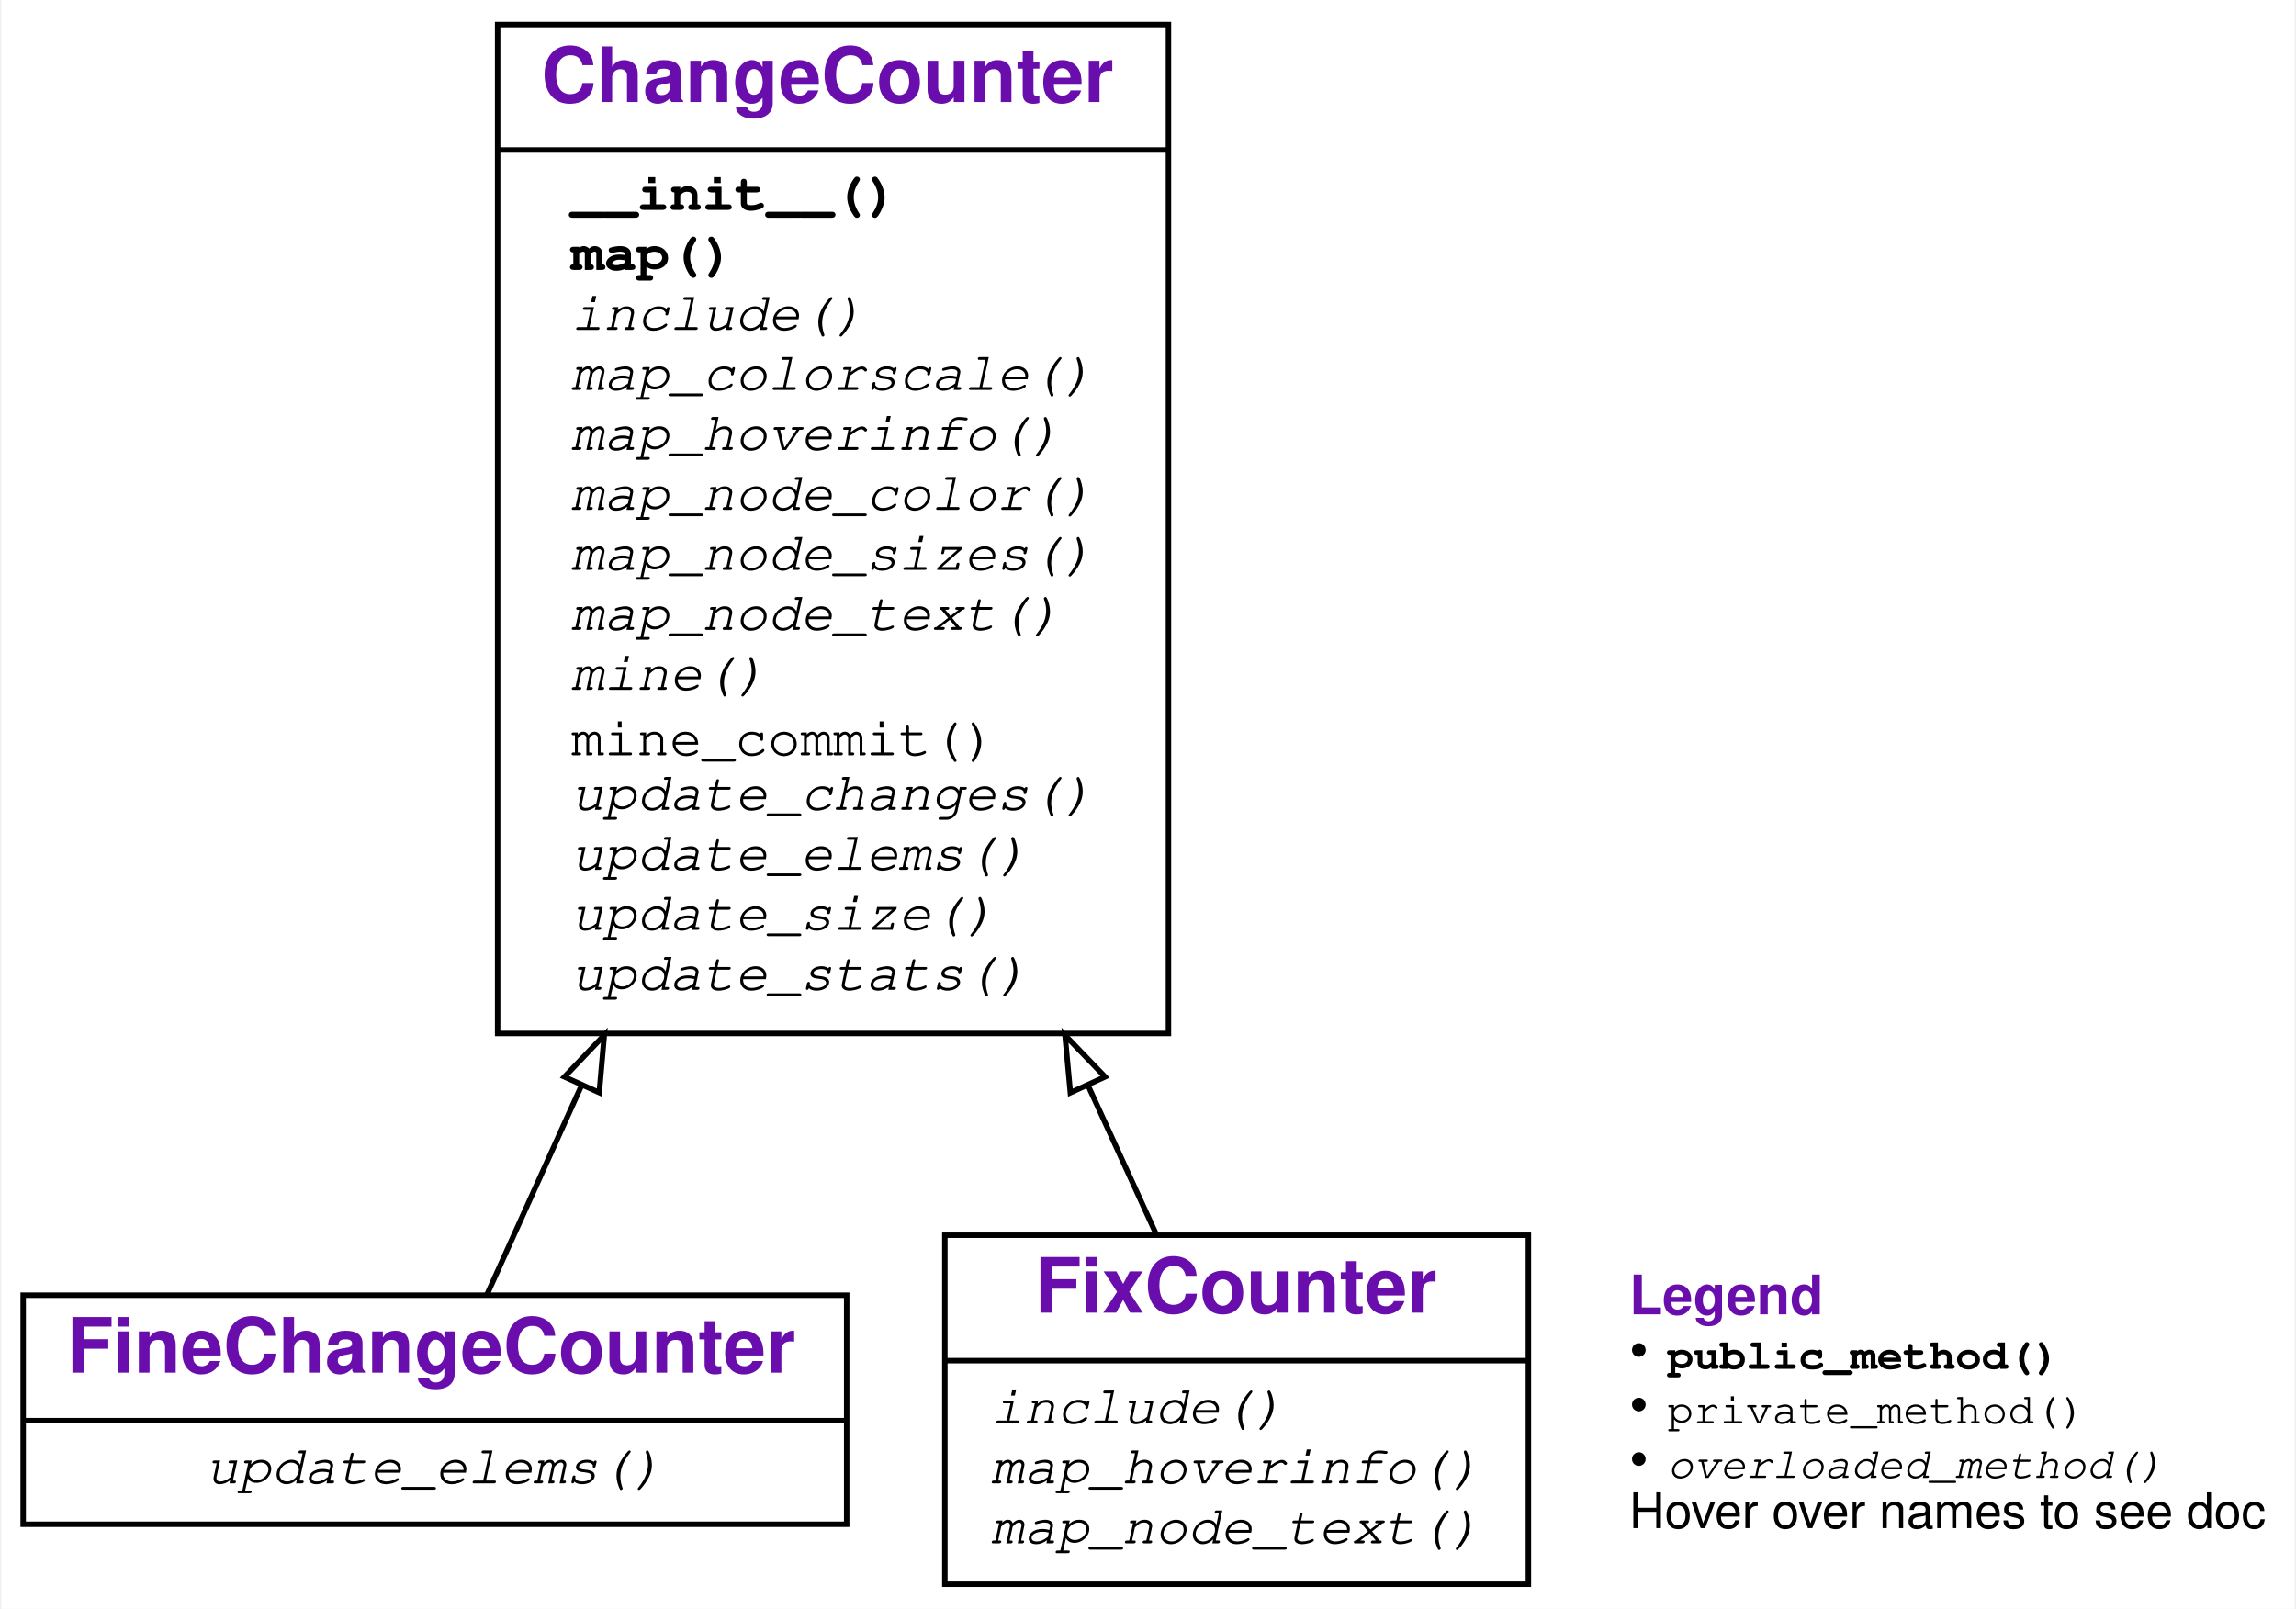
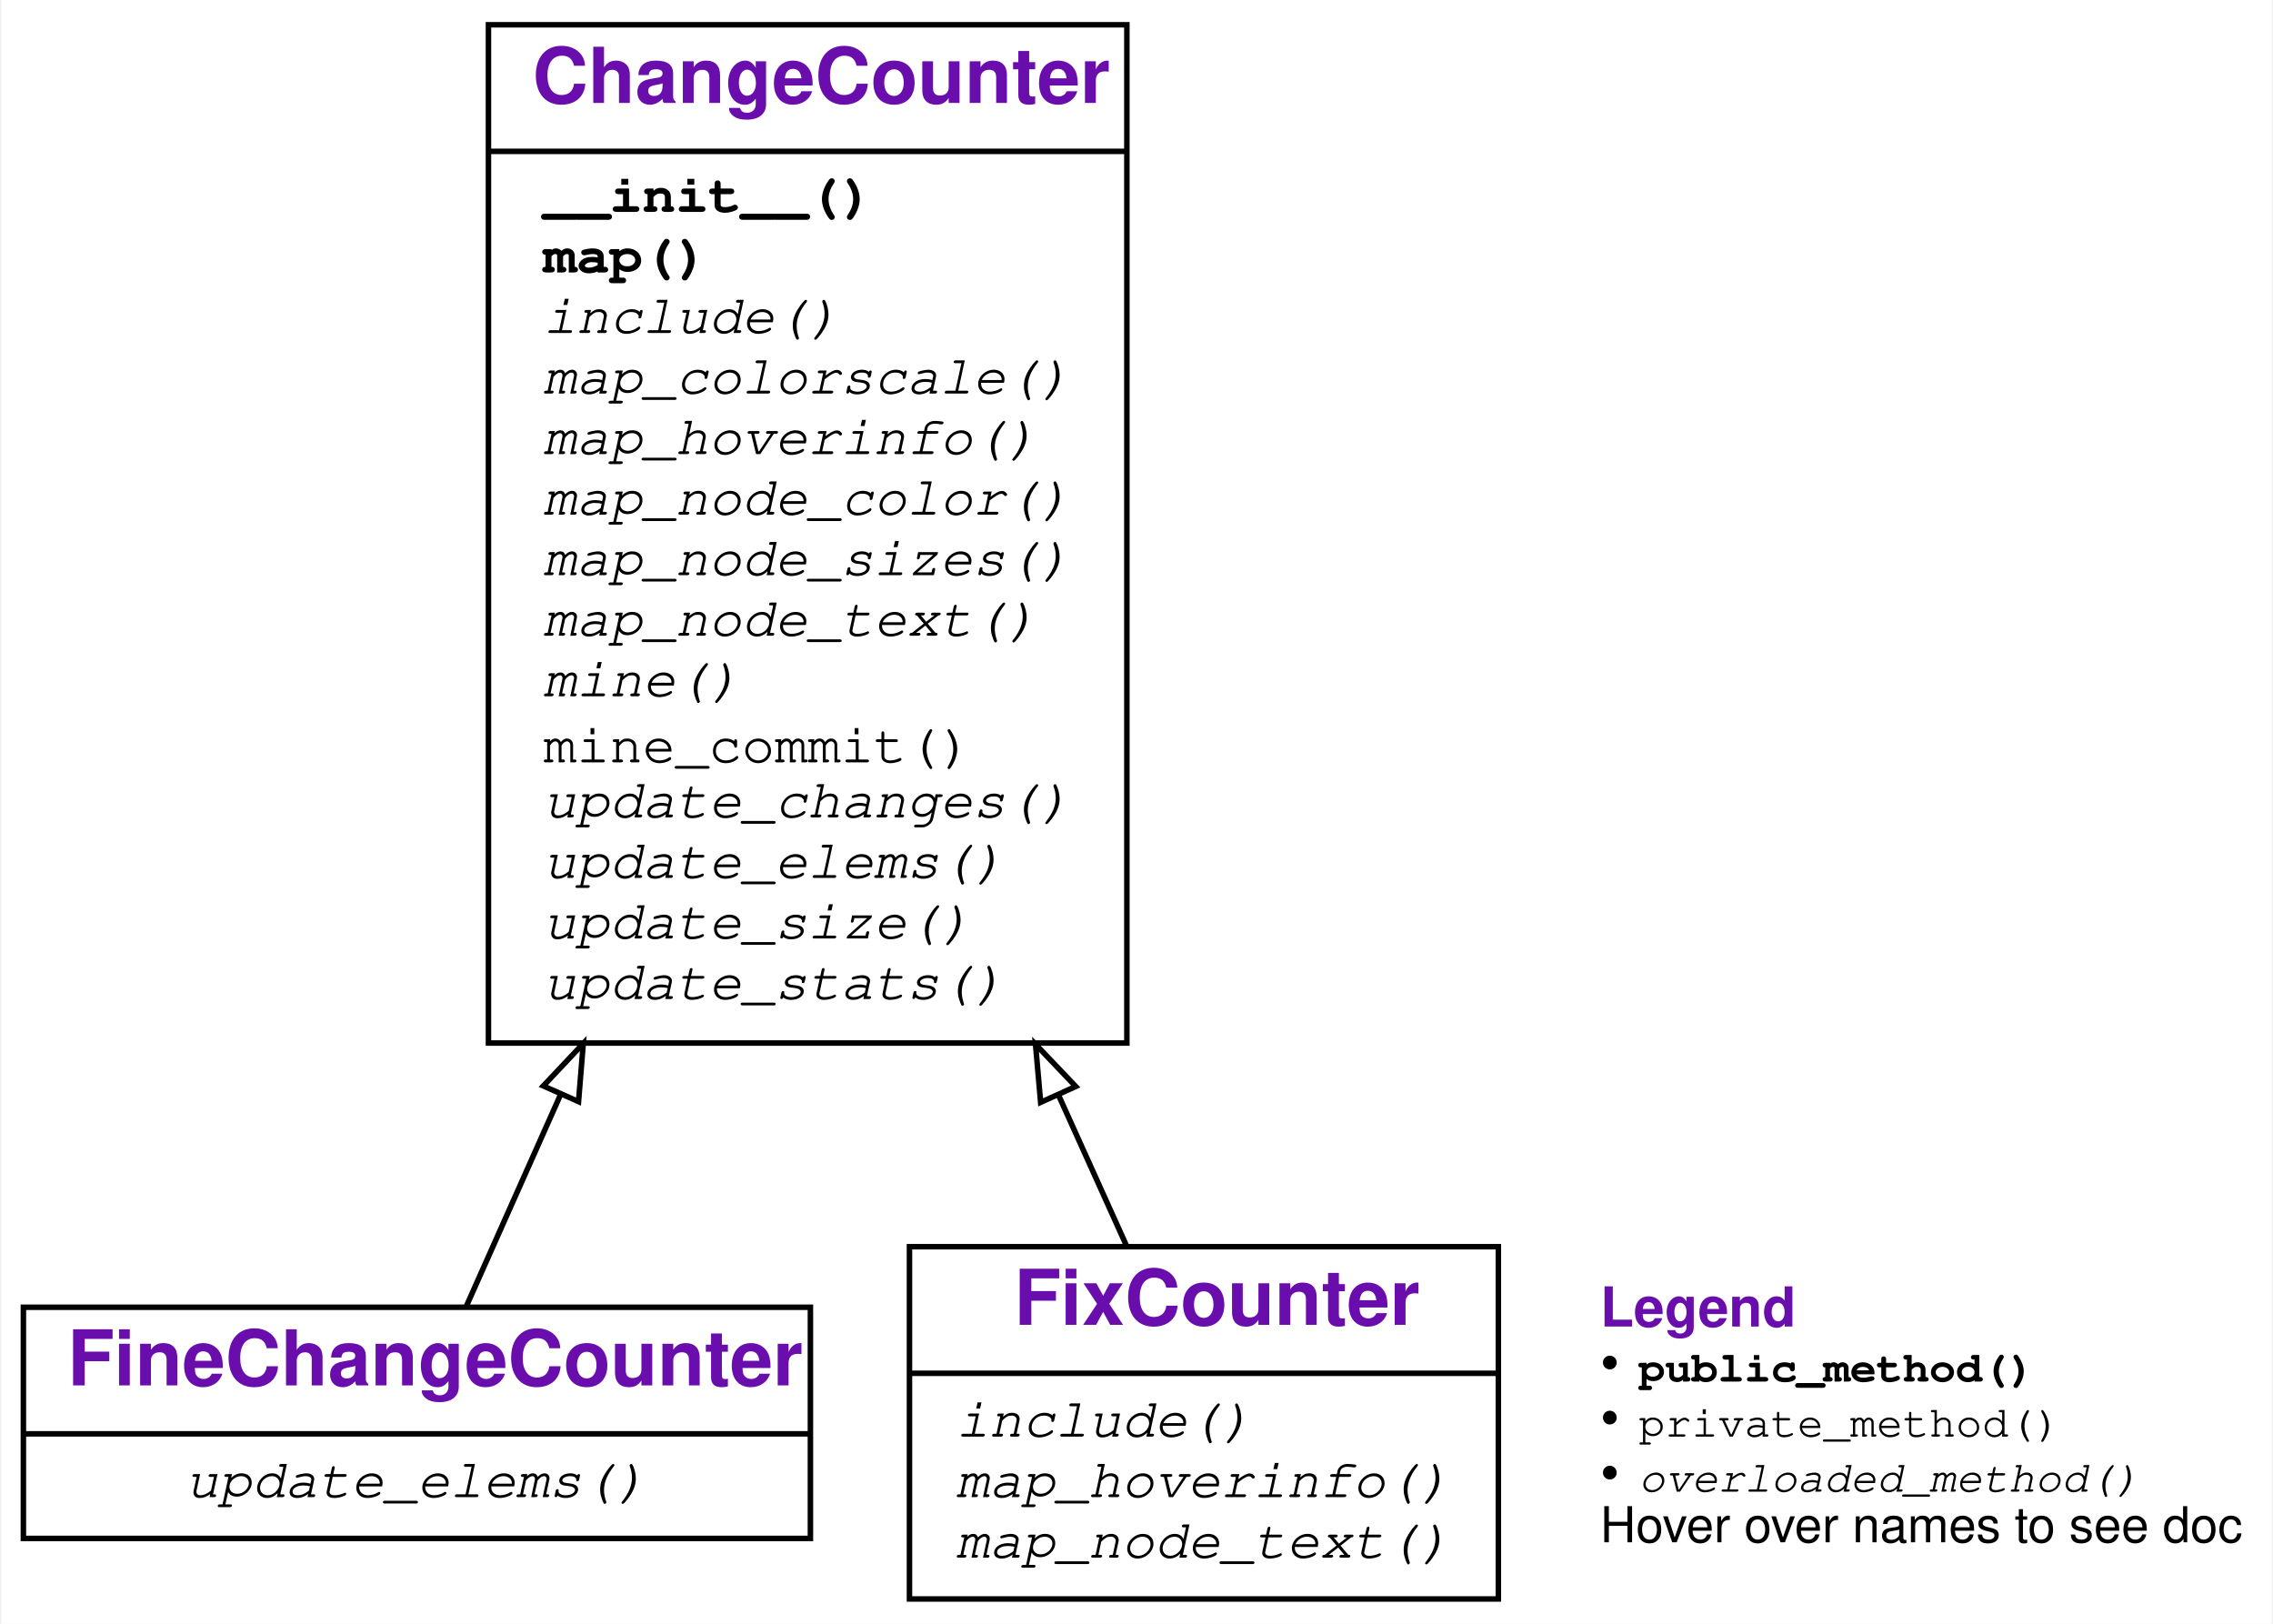
- <svg xmlns="http://www.w3.org/2000/svg" xmlns:xlink="http://www.w3.org/1999/xlink" width="421pt" height="295pt" viewBox="0.00 0.00 420.50 295.00">
+ <svg xmlns="http://www.w3.org/2000/svg" xmlns:xlink="http://www.w3.org/1999/xlink" width="413pt" height="295pt" viewBox="0.00 0.00 412.50 295.00">
  <g id="graph0" class="graph" transform="scale(1 1) rotate(0) translate(4 291)">
    <g id="a_graph0">
      <a xlink:title="FineChangeCounter class hierarchy">
-         <polygon fill="#ffffff" stroke="transparent" points="-4,4 -4,-291 416.5,-291 416.5,4 -4,4" />
+         <polygon fill="white" stroke="transparent" points="-4,4 -4,-291 408.5,-291 408.5,4 -4,4" />
      </a>
    </g>
    <g id="node1" class="node">
      <g id="a_node1">
        <a xlink:href="#" xlink:title="class FineChangeCounter:&#10;Count the changes for files in the repository and their elements">
-           <polygon fill="none" stroke="#000000" points="0,-11.5 0,-53.5 151,-53.5 151,-11.5 0,-11.5" />
+           <polygon fill="none" stroke="black" points="0,-11.5 0,-53.5 143,-53.5 143,-11.5 0,-11.5" />
          <text text-anchor="start" x="8" y="-39.3" font-family="Raleway, Helvetica, Arial, sans-serif" font-weight="bold" font-size="14.00" fill="#6a0dad">FineChangeCounter</text>
-           <polyline fill="none" stroke="#000000" points="0,-30.5 151,-30.5 " />
+           <polyline fill="none" stroke="black" points="0,-30.5 143,-30.5 " />
          <g id="a_node1_0">
            <a xlink:href="#" xlink:title="FineChangeCounter">
              <g id="a_node1_1">
-                 <a xlink:href="#" xlink:title="update_elems(self, node:Tuple, m:pydriller.domain.commit.ModifiedFile) -&gt; None:&#10;Update counters for subelements of `node` with modification `m`.&#10;To be defined in subclasses.">
-                   <text text-anchor="start" x="33.5" y="-19" font-family="'Fira Mono', 'Source Code Pro', 'Courier', monospace" font-style="italic" font-size="10.00" fill="#000000">update_elems()</text>
+                 <a xlink:href="#" xlink:title="update_elems(self, node: Tuple, m: pydriller.domain.commit.ModifiedFile) -&gt; None:&#10;Update counters for subelements of `node` with modification `m`.&#10;To be defined in subclasses.">
+                   <text text-anchor="start" x="29.5" y="-19" font-family="'Fira Mono', 'Source Code Pro', 'Courier', monospace" font-style="italic" font-size="10.00">update_elems()</text>
                </a>
              </g>
            </a>
          </g>
        </a>
      </g>
    </g>
    <g id="node2" class="node">
      <g id="a_node2">
        <a xlink:href="#" xlink:title="class ChangeCounter:&#10;Count the number of changes for a repository.">
-           <polygon fill="none" stroke="#000000" points="87,-101.5 87,-286.5 210,-286.5 210,-101.5 87,-101.5" />
-           <text text-anchor="start" x="95" y="-272.3" font-family="Raleway, Helvetica, Arial, sans-serif" font-weight="bold" font-size="14.00" fill="#6a0dad">ChangeCounter</text>
-           <polyline fill="none" stroke="#000000" points="87,-263.5 210,-263.5 " />
+           <polygon fill="none" stroke="black" points="84.5,-101.5 84.5,-286.5 200.5,-286.5 200.5,-101.5 84.5,-101.5" />
+           <text text-anchor="start" x="92.5" y="-272.3" font-family="Raleway, Helvetica, Arial, sans-serif" font-weight="bold" font-size="14.00" fill="#6a0dad">ChangeCounter</text>
+           <polyline fill="none" stroke="black" points="84.5,-263.5 200.5,-263.5 " />
          <g id="a_node2_2">
            <a xlink:href="#" xlink:title="ChangeCounter">
              <g id="a_node2_3">
-                 <a xlink:href="#" xlink:title="__init__(self, repo:str, *, filter:Union[Callable[[pydriller.domain.commit.Commit], bool], NoneType]=None, log:bool=False, **kwargs:Any) -&gt; None:&#10;Constructor.&#10;`repo` is a git repository (as URL or directory).&#10;`filter` is a predicate that takes a modification and returns True&#10;if it should be considered (default: consider all).&#10;`log` turns on logging if set.&#10;`kwargs` are passed to the `Repository()` constructor.">
-                   <text text-anchor="start" x="100.5" y="-252.5" font-family="'Fira Mono', 'Source Code Pro', 'Courier', monospace" font-weight="bold" font-size="10.00" fill="#000000">__init__()</text>
+                 <a xlink:href="#" xlink:title="__init__(self, repo: str, *, filter: Optional[Callable[[pydriller.domain.commit.Commit], bool]] = None, log: bool = False, **kwargs: Any) -&gt; None:&#10;Constructor.&#10;`repo` is a git repository (as URL or directory).&#10;`filter` is a predicate that takes a modification and returns True&#10;if it should be considered (default: consider all).&#10;`log` turns on logging if set.&#10;`kwargs` are passed to the `Repository()` constructor.">
+                   <text text-anchor="start" x="94.5" y="-252.5" font-family="'Fira Mono', 'Source Code Pro', 'Courier', monospace" font-weight="bold" font-size="10.00">__init__()</text>
                </a>
              </g>
              <g id="a_node2_4">
                <a xlink:href="#" xlink:title="map(self) -&gt; plotly.graph_objs._figure.Figure:&#10;Produce an interactive tree map of the repository.">
-                   <text text-anchor="start" x="100.5" y="-241.5" font-family="'Fira Mono', 'Source Code Pro', 'Courier', monospace" font-weight="bold" font-size="10.00" fill="#000000">map()</text>
+                   <text text-anchor="start" x="94.5" y="-241.5" font-family="'Fira Mono', 'Source Code Pro', 'Courier', monospace" font-weight="bold" font-size="10.00">map()</text>
                </a>
              </g>
              <g id="a_node2_5">
-                 <a xlink:href="#" xlink:title="include(self, m:pydriller.domain.commit.ModifiedFile) -&gt; bool:&#10;Return True if the modification `m` should be included&#10;(default: the `filter` predicate given to the constructor).&#10;To be overloaded in subclasses.">
-                   <text text-anchor="start" x="100.5" y="-230.5" font-family="'Fira Mono', 'Source Code Pro', 'Courier', monospace" font-style="italic" font-size="10.00" fill="#000000">include()</text>
+                 <a xlink:href="#" xlink:title="include(self, m: pydriller.domain.commit.ModifiedFile) -&gt; bool:&#10;Return True if the modification `m` should be included&#10;(default: the `filter` predicate given to the constructor).&#10;To be overloaded in subclasses.">
+                   <text text-anchor="start" x="94.5" y="-230.5" font-family="'Fira Mono', 'Source Code Pro', 'Courier', monospace" font-style="italic" font-size="10.00">include()</text>
                </a>
              </g>
              <g id="a_node2_6">
                <a xlink:href="#" xlink:title="map_colorscale(self) -&gt; str:&#10;Return the colorscale for the map. To be overloaded in subclasses.">
-                   <text text-anchor="start" x="100.5" y="-219.5" font-family="'Fira Mono', 'Source Code Pro', 'Courier', monospace" font-style="italic" font-size="10.00" fill="#000000">map_colorscale()</text>
+                   <text text-anchor="start" x="94.5" y="-219.5" font-family="'Fira Mono', 'Source Code Pro', 'Courier', monospace" font-style="italic" font-size="10.00">map_colorscale()</text>
                </a>
              </g>
              <g id="a_node2_7">
                <a xlink:href="#" xlink:title="map_hoverinfo(self) -&gt; str:&#10;Return the text to be shown when hovering over a node.&#10;To be overloaded in subclasses.">
-                   <text text-anchor="start" x="100.5" y="-208.5" font-family="'Fira Mono', 'Source Code Pro', 'Courier', monospace" font-style="italic" font-size="10.00" fill="#000000">map_hoverinfo()</text>
+                   <text text-anchor="start" x="94.5" y="-208.5" font-family="'Fira Mono', 'Source Code Pro', 'Courier', monospace" font-style="italic" font-size="10.00">map_hoverinfo()</text>
                </a>
              </g>
              <g id="a_node2_8">
-                 <a xlink:href="#" xlink:title="map_node_color(self, node:Tuple) -&gt; Union[int, NoneType]:&#10;Return a color of the node, as a number.&#10;Can be overloaded in subclasses.">
-                   <text text-anchor="start" x="100.5" y="-197.5" font-family="'Fira Mono', 'Source Code Pro', 'Courier', monospace" font-style="italic" font-size="10.00" fill="#000000">map_node_color()</text>
+                 <a xlink:href="#" xlink:title="map_node_color(self, node: Tuple) -&gt; Optional[int]:&#10;Return a color of the node, as a number.&#10;Can be overloaded in subclasses.">
+                   <text text-anchor="start" x="94.5" y="-197.5" font-family="'Fira Mono', 'Source Code Pro', 'Courier', monospace" font-style="italic" font-size="10.00">map_node_color()</text>
                </a>
              </g>
              <g id="a_node2_9">
-                 <a xlink:href="#" xlink:title="map_node_sizes(self, scale:str='log') -&gt; Dict[Tuple, Union[int, float]]:&#10;Return a mapping of nodes to sizes.&#10;Can be overloaded in subclasses.">
-                   <text text-anchor="start" x="100.5" y="-186.5" font-family="'Fira Mono', 'Source Code Pro', 'Courier', monospace" font-style="italic" font-size="10.00" fill="#000000">map_node_sizes()</text>
+                 <a xlink:href="#" xlink:title="map_node_sizes(self, scale: str = 'log') -&gt; Dict[Tuple, Union[int, float]]:&#10;Return a mapping of nodes to sizes.&#10;Can be overloaded in subclasses.">
+                   <text text-anchor="start" x="94.5" y="-186.5" font-family="'Fira Mono', 'Source Code Pro', 'Courier', monospace" font-style="italic" font-size="10.00">map_node_sizes()</text>
                </a>
              </g>
              <g id="a_node2_10">
-                 <a xlink:href="#" xlink:title="map_node_text(self, node:Tuple) -&gt; Union[str, NoneType]:&#10;Return the text to be shown for the node (default: #changes).&#10;Can be overloaded in subclasses.">
-                   <text text-anchor="start" x="100.5" y="-175.5" font-family="'Fira Mono', 'Source Code Pro', 'Courier', monospace" font-style="italic" font-size="10.00" fill="#000000">map_node_text()</text>
+                 <a xlink:href="#" xlink:title="map_node_text(self, node: Tuple) -&gt; Optional[str]:&#10;Return the text to be shown for the node (default: #changes).&#10;Can be overloaded in subclasses.">
+                   <text text-anchor="start" x="94.5" y="-175.5" font-family="'Fira Mono', 'Source Code Pro', 'Courier', monospace" font-style="italic" font-size="10.00">map_node_text()</text>
                </a>
              </g>
              <g id="a_node2_11">
-                 <a xlink:href="#" xlink:title="mine(self, **kwargs:Any) -&gt; None:&#10;Gather data from repository. To be extended in subclasses.">
-                   <text text-anchor="start" x="100.5" y="-164.5" font-family="'Fira Mono', 'Source Code Pro', 'Courier', monospace" font-style="italic" font-size="10.00" fill="#000000">mine()</text>
+                 <a xlink:href="#" xlink:title="mine(self, **kwargs: Any) -&gt; None:&#10;Gather data from repository. To be extended in subclasses.">
+                   <text text-anchor="start" x="94.5" y="-164.5" font-family="'Fira Mono', 'Source Code Pro', 'Courier', monospace" font-style="italic" font-size="10.00">mine()</text>
                </a>
              </g>
              <g id="a_node2_12">
-                 <a xlink:href="#" xlink:title="mine_commit(self, commit:pydriller.domain.commit.Commit) -&gt; None">
-                   <text text-anchor="start" x="100.5" y="-152.5" font-family="'Fira Mono', 'Source Code Pro', 'Courier', monospace" font-size="10.00" fill="#000000">mine_commit()</text>
+                 <a xlink:href="#" xlink:title="mine_commit(self, commit: pydriller.domain.commit.Commit) -&gt; None">
+                   <text text-anchor="start" x="94.5" y="-152.5" font-family="'Fira Mono', 'Source Code Pro', 'Courier', monospace" font-size="10.00">mine_commit()</text>
                </a>
              </g>
              <g id="a_node2_13">
-                 <a xlink:href="#" xlink:title="update_changes(self, node:Tuple, commit_msg:str) -&gt; None:&#10;Update stats for `node` changed with `commit_msg`.&#10;Can be extended in subclasses.">
-                   <text text-anchor="start" x="100.5" y="-142.5" font-family="'Fira Mono', 'Source Code Pro', 'Courier', monospace" font-style="italic" font-size="10.00" fill="#000000">update_changes()</text>
+                 <a xlink:href="#" xlink:title="update_changes(self, node: Tuple, commit_msg: str) -&gt; None:&#10;Update stats for `node` changed with `commit_msg`.&#10;Can be extended in subclasses.">
+                   <text text-anchor="start" x="94.5" y="-142.5" font-family="'Fira Mono', 'Source Code Pro', 'Courier', monospace" font-style="italic" font-size="10.00">update_changes()</text>
                </a>
              </g>
              <g id="a_node2_14">
-                 <a xlink:href="#" xlink:title="update_elems(self, node:Tuple, m:pydriller.domain.commit.ModifiedFile) -&gt; None:&#10;Update counters for subelements of `node` with modification `m`.&#10;To be defined in subclasses.">
-                   <text text-anchor="start" x="100.5" y="-131.5" font-family="'Fira Mono', 'Source Code Pro', 'Courier', monospace" font-style="italic" font-size="10.00" fill="#000000">update_elems()</text>
+                 <a xlink:href="#" xlink:title="update_elems(self, node: Tuple, m: pydriller.domain.commit.ModifiedFile) -&gt; None:&#10;Update counters for subelements of `node` with modification `m`.&#10;To be defined in subclasses.">
+                   <text text-anchor="start" x="94.5" y="-131.5" font-family="'Fira Mono', 'Source Code Pro', 'Courier', monospace" font-style="italic" font-size="10.00">update_elems()</text>
                </a>
              </g>
              <g id="a_node2_15">
-                 <a xlink:href="#" xlink:title="update_size(self, node:Tuple, size:int) -&gt; None:&#10;Update counters for `node` with `size`.&#10;Can be extended in subclasses.">
-                   <text text-anchor="start" x="100.5" y="-120.5" font-family="'Fira Mono', 'Source Code Pro', 'Courier', monospace" font-style="italic" font-size="10.00" fill="#000000">update_size()</text>
+                 <a xlink:href="#" xlink:title="update_size(self, node: Tuple, size: int) -&gt; None:&#10;Update counters for `node` with `size`.&#10;Can be extended in subclasses.">
+                   <text text-anchor="start" x="94.5" y="-120.5" font-family="'Fira Mono', 'Source Code Pro', 'Courier', monospace" font-style="italic" font-size="10.00">update_size()</text>
                </a>
              </g>
              <g id="a_node2_16">
-                 <a xlink:href="#" xlink:title="update_stats(self, m:pydriller.domain.commit.ModifiedFile) -&gt; None:&#10;Update counters with modification `m`.&#10;Can be extended in subclasses.">
-                   <text text-anchor="start" x="100.5" y="-109.5" font-family="'Fira Mono', 'Source Code Pro', 'Courier', monospace" font-style="italic" font-size="10.00" fill="#000000">update_stats()</text>
+                 <a xlink:href="#" xlink:title="update_stats(self, m: pydriller.domain.commit.ModifiedFile) -&gt; None:&#10;Update counters with modification `m`.&#10;Can be extended in subclasses.">
+                   <text text-anchor="start" x="94.5" y="-109.5" font-family="'Fira Mono', 'Source Code Pro', 'Courier', monospace" font-style="italic" font-size="10.00">update_stats()</text>
                </a>
              </g>
            </a>
          </g>
        </a>
      </g>
    </g>
    <g id="edge1" class="edge">
-       <path fill="none" stroke="#000000" d="M85.043,-53.613C89.78,-64.093 95.885,-77.599 102.433,-92.084" />
-       <polygon fill="none" stroke="#000000" points="99.249,-93.539 106.558,-101.21 105.628,-90.656 99.249,-93.539" />
+       <path fill="none" stroke="black" d="M80.49,-53.7C85.13,-64.11 91.16,-77.67 97.65,-92.24" />
+       <polygon fill="none" stroke="black" points="94.47,-93.71 101.73,-101.42 100.87,-90.86 94.47,-93.71" />
    </g>
    <g id="node3" class="node">
      <g id="a_node3">
        <a xlink:href="#" xlink:title="class FixCounter:&#10;Count the fixes for files in the repository.&#10;Fixes are all commits whose message starts with the word 'Fix: '">
-           <polygon fill="none" stroke="#000000" points="169,-.5 169,-64.5 276,-64.5 276,-.5 169,-.5" />
-           <text text-anchor="start" x="185.5" y="-50.3" font-family="Raleway, Helvetica, Arial, sans-serif" font-weight="bold" font-size="14.00" fill="#6a0dad">FixCounter</text>
-           <polyline fill="none" stroke="#000000" points="169,-41.5 276,-41.5 " />
+           <polygon fill="none" stroke="black" points="161,-0.5 161,-64.5 268,-64.5 268,-0.5 161,-0.5" />
+           <text text-anchor="start" x="180" y="-50.3" font-family="Raleway, Helvetica, Arial, sans-serif" font-weight="bold" font-size="14.00" fill="#6a0dad">FixCounter</text>
+           <polyline fill="none" stroke="black" points="161,-41.5 268,-41.5 " />
          <g id="a_node3_17">
            <a xlink:href="#" xlink:title="FixCounter">
              <g id="a_node3_18">
-                 <a xlink:href="#" xlink:title="include(self, m:pydriller.domain.commit.ModifiedFile) -&gt; bool:&#10;Include all modifications whose commit messages start with 'Fix:'">
-                   <text text-anchor="start" x="177.5" y="-30" font-family="'Fira Mono', 'Source Code Pro', 'Courier', monospace" font-style="italic" font-size="10.00" fill="#000000">include()</text>
+                 <a xlink:href="#" xlink:title="include(self, m: pydriller.domain.commit.ModifiedFile) -&gt; bool:&#10;Include all modifications whose commit messages start with 'Fix:'">
+                   <text text-anchor="start" x="169.5" y="-30" font-family="'Fira Mono', 'Source Code Pro', 'Courier', monospace" font-style="italic" font-size="10.00">include()</text>
                </a>
              </g>
              <g id="a_node3_19">
                <a xlink:href="#" xlink:title="map_hoverinfo(self) -&gt; str:&#10;Return the text to be shown when hovering over a node.&#10;To be overloaded in subclasses.">
-                   <text text-anchor="start" x="177.5" y="-19" font-family="'Fira Mono', 'Source Code Pro', 'Courier', monospace" font-style="italic" font-size="10.00" fill="#000000">map_hoverinfo()</text>
+                   <text text-anchor="start" x="169.5" y="-19" font-family="'Fira Mono', 'Source Code Pro', 'Courier', monospace" font-style="italic" font-size="10.00">map_hoverinfo()</text>
                </a>
              </g>
              <g id="a_node3_20">
-                 <a xlink:href="#" xlink:title="map_node_text(self, node:Tuple) -&gt; str:&#10;Return the text to be shown for the node (default: #changes).&#10;Can be overloaded in subclasses.">
-                   <text text-anchor="start" x="177.5" y="-8" font-family="'Fira Mono', 'Source Code Pro', 'Courier', monospace" font-style="italic" font-size="10.00" fill="#000000">map_node_text()</text>
+                 <a xlink:href="#" xlink:title="map_node_text(self, node: Tuple) -&gt; str:&#10;Return the text to be shown for the node (default: #changes).&#10;Can be overloaded in subclasses.">
+                   <text text-anchor="start" x="169.5" y="-8" font-family="'Fira Mono', 'Source Code Pro', 'Courier', monospace" font-style="italic" font-size="10.00">map_node_text()</text>
                </a>
              </g>
            </a>
          </g>
        </a>
      </g>
    </g>
    <g id="edge2" class="edge">
-       <path fill="none" stroke="#000000" d="M207.703,-64.794C203.963,-72.955 199.743,-82.165 195.322,-91.815" />
-       <polygon fill="none" stroke="#000000" points="192.013,-90.633 191.03,-101.182 198.377,-93.549 192.013,-90.633" />
+       <path fill="none" stroke="black" d="M200.45,-64.63C196.72,-72.89 192.48,-82.28 188.04,-92.13" />
+       <polygon fill="none" stroke="black" points="184.83,-90.73 183.9,-101.28 191.21,-93.61 184.83,-90.73" />
    </g>
    <g id="node4" class="node">
-       <text text-anchor="start" x="294.5" y="-50" font-family="Raleway, Helvetica, Arial, sans-serif" font-weight="bold" font-size="10.00" fill="#6a0dad">Legend</text>
-       <text text-anchor="start" x="294.5" y="-40" font-family="Raleway, Helvetica, Arial, sans-serif" font-size="10.00" fill="#000000">• </text>
-       <text text-anchor="start" x="301.5" y="-40" font-family="'Fira Mono', 'Source Code Pro', 'Courier', monospace" font-weight="bold" font-size="8.00" fill="#000000">public_method()</text>
-       <text text-anchor="start" x="294.5" y="-30" font-family="Raleway, Helvetica, Arial, sans-serif" font-size="10.00" fill="#000000">• </text>
-       <text text-anchor="start" x="301.5" y="-30" font-family="'Fira Mono', 'Source Code Pro', 'Courier', monospace" font-size="8.00" fill="#000000">private_method()</text>
-       <text text-anchor="start" x="294.5" y="-20" font-family="Raleway, Helvetica, Arial, sans-serif" font-size="10.00" fill="#000000">• </text>
-       <text text-anchor="start" x="301.5" y="-20" font-family="'Fira Mono', 'Source Code Pro', 'Courier', monospace" font-style="italic" font-size="8.00" fill="#000000">overloaded_method()</text>
-       <text text-anchor="start" x="294.5" y="-10.8" font-family="Helvetica,sans-Serif" font-size="9.00" fill="#000000">Hover over names to see doc</text>
+       <text text-anchor="start" x="286.5" y="-50" font-family="Raleway, Helvetica, Arial, sans-serif" font-weight="bold" font-size="10.00" fill="#6a0dad">Legend</text>
+       <text text-anchor="start" x="286.5" y="-40" font-family="Raleway, Helvetica, Arial, sans-serif" font-size="10.00">• </text>
+       <text text-anchor="start" x="293.5" y="-40" font-family="'Fira Mono', 'Source Code Pro', 'Courier', monospace" font-weight="bold" font-size="8.00">public_method()</text>
+       <text text-anchor="start" x="286.5" y="-30" font-family="Raleway, Helvetica, Arial, sans-serif" font-size="10.00">• </text>
+       <text text-anchor="start" x="293.5" y="-30" font-family="'Fira Mono', 'Source Code Pro', 'Courier', monospace" font-size="8.00">private_method()</text>
+       <text text-anchor="start" x="286.5" y="-20" font-family="Raleway, Helvetica, Arial, sans-serif" font-size="10.00">• </text>
+       <text text-anchor="start" x="293.5" y="-20" font-family="'Fira Mono', 'Source Code Pro', 'Courier', monospace" font-style="italic" font-size="8.00">overloaded_method()</text>
+       <text text-anchor="start" x="286.5" y="-10.8" font-family="Helvetica,sans-Serif" font-size="9.00">Hover over names to see doc</text>
    </g>
  </g>
</svg>
